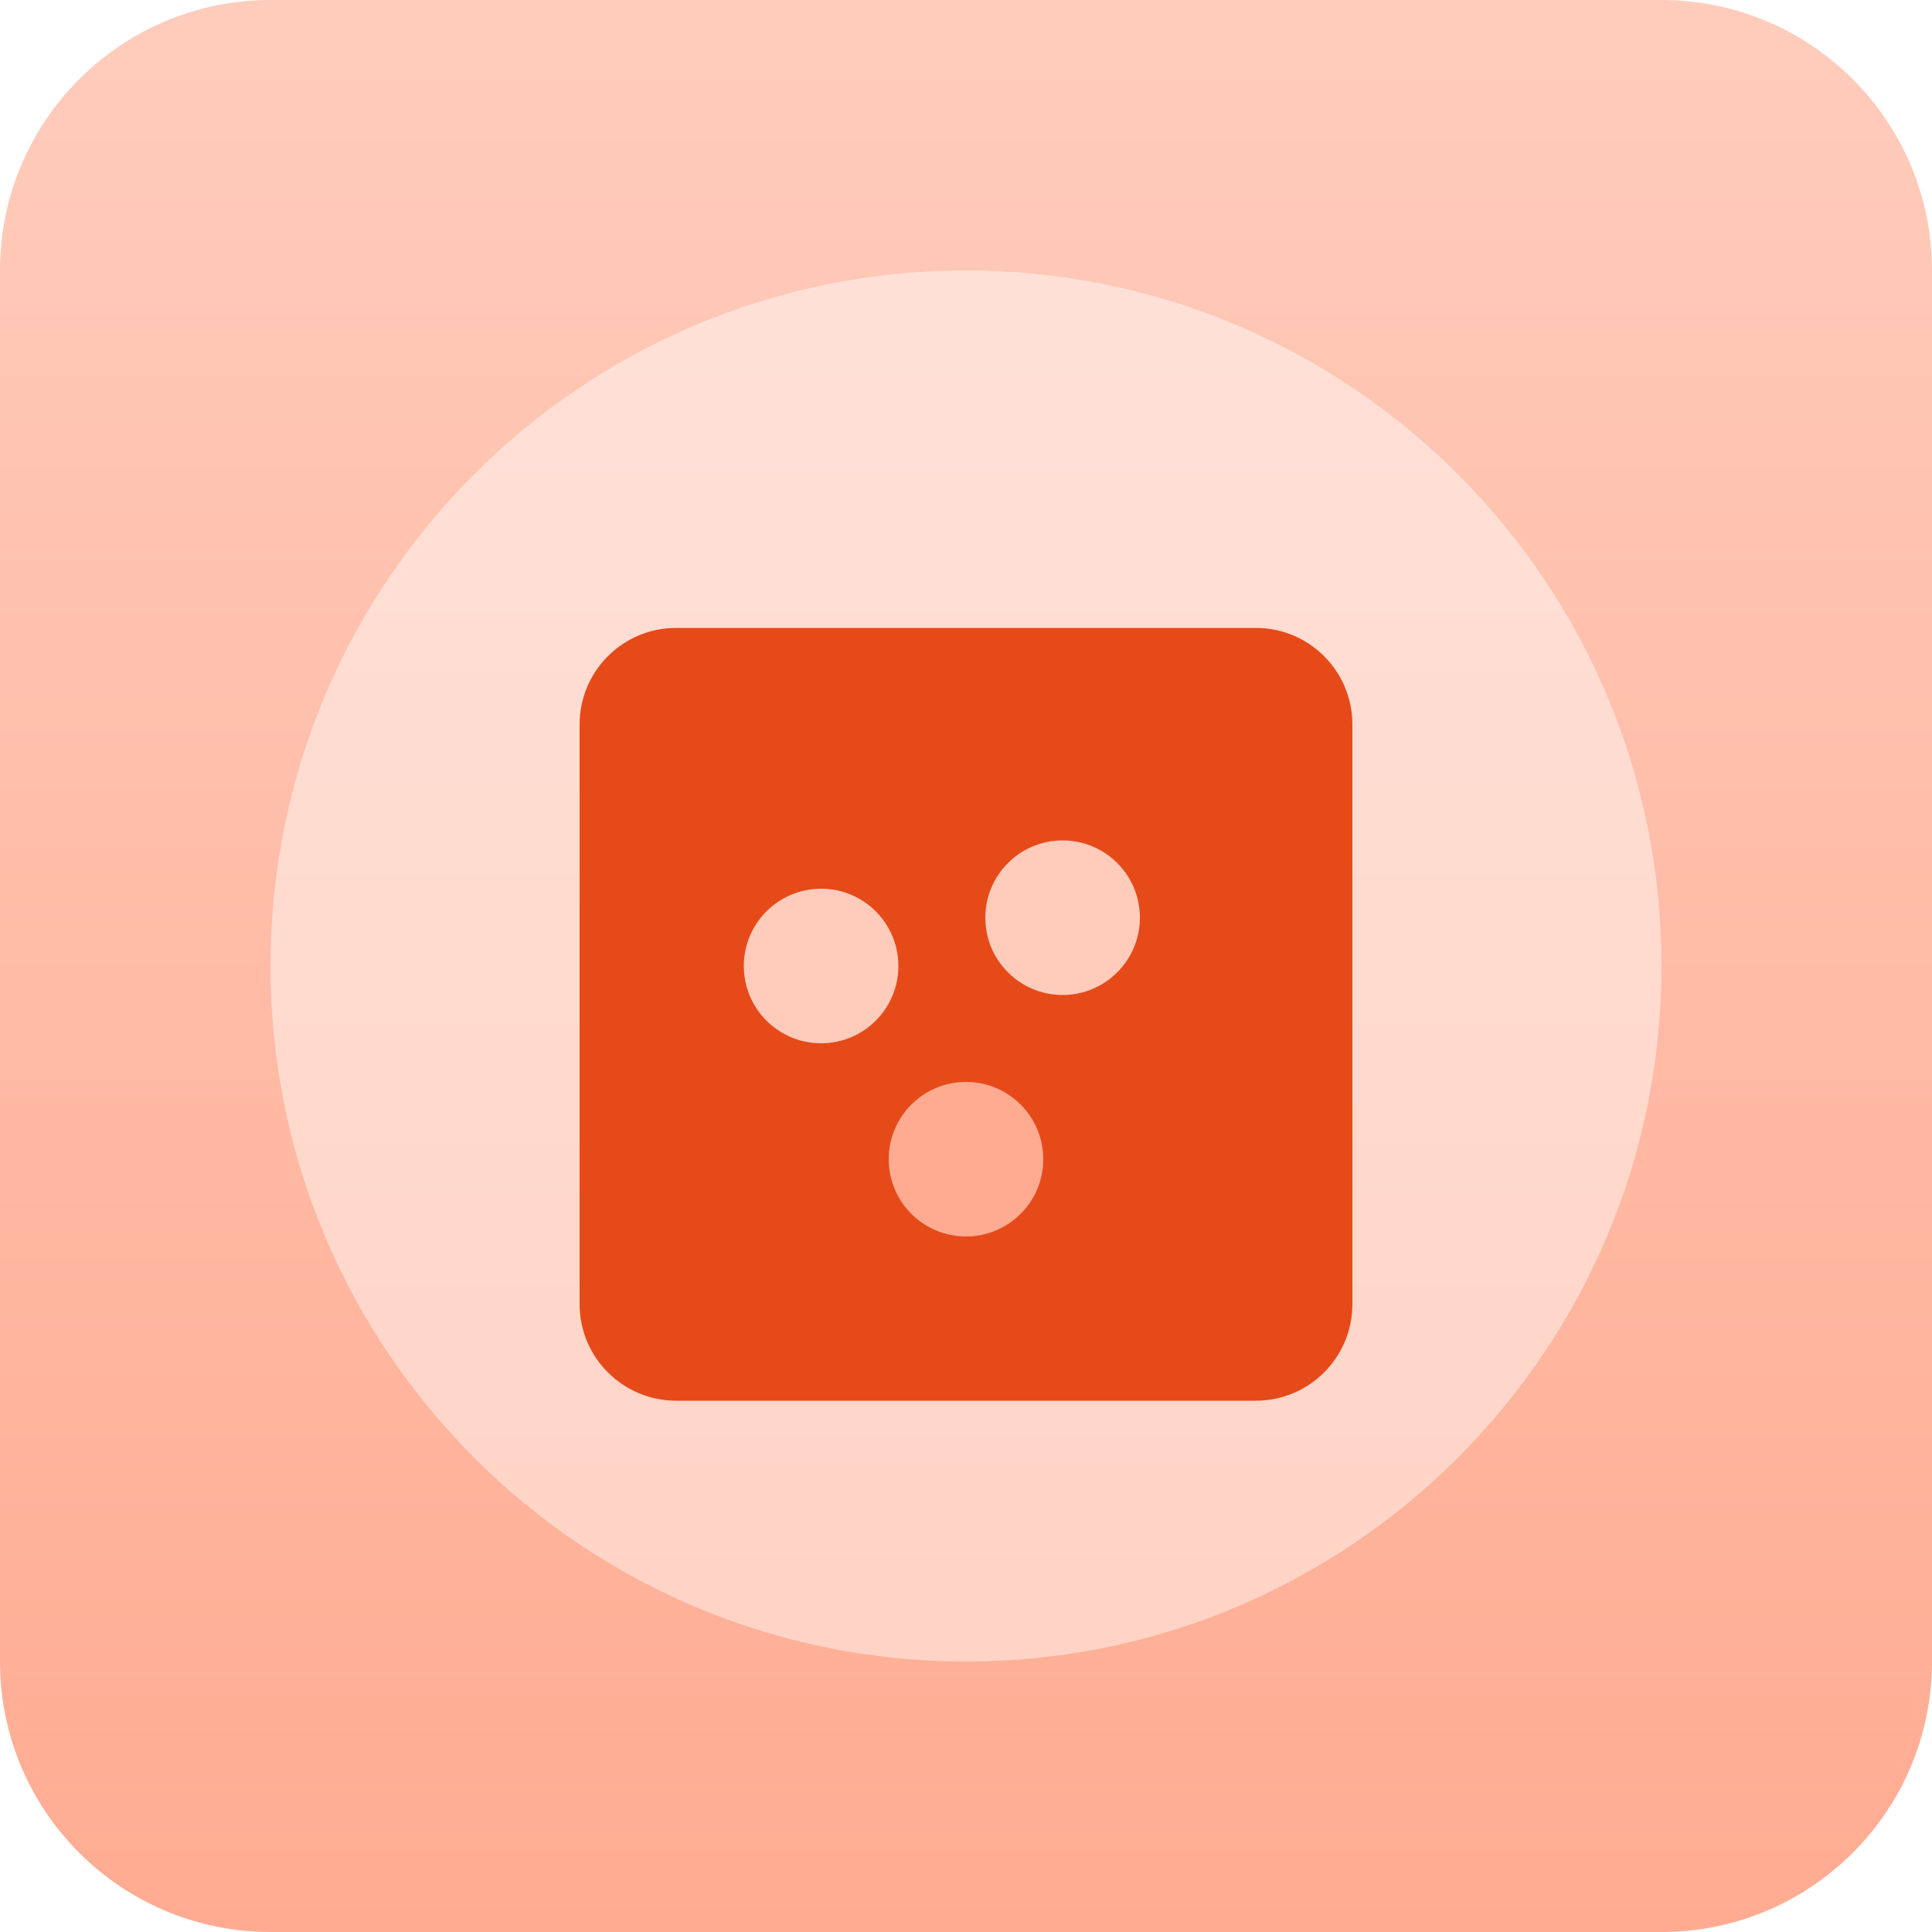
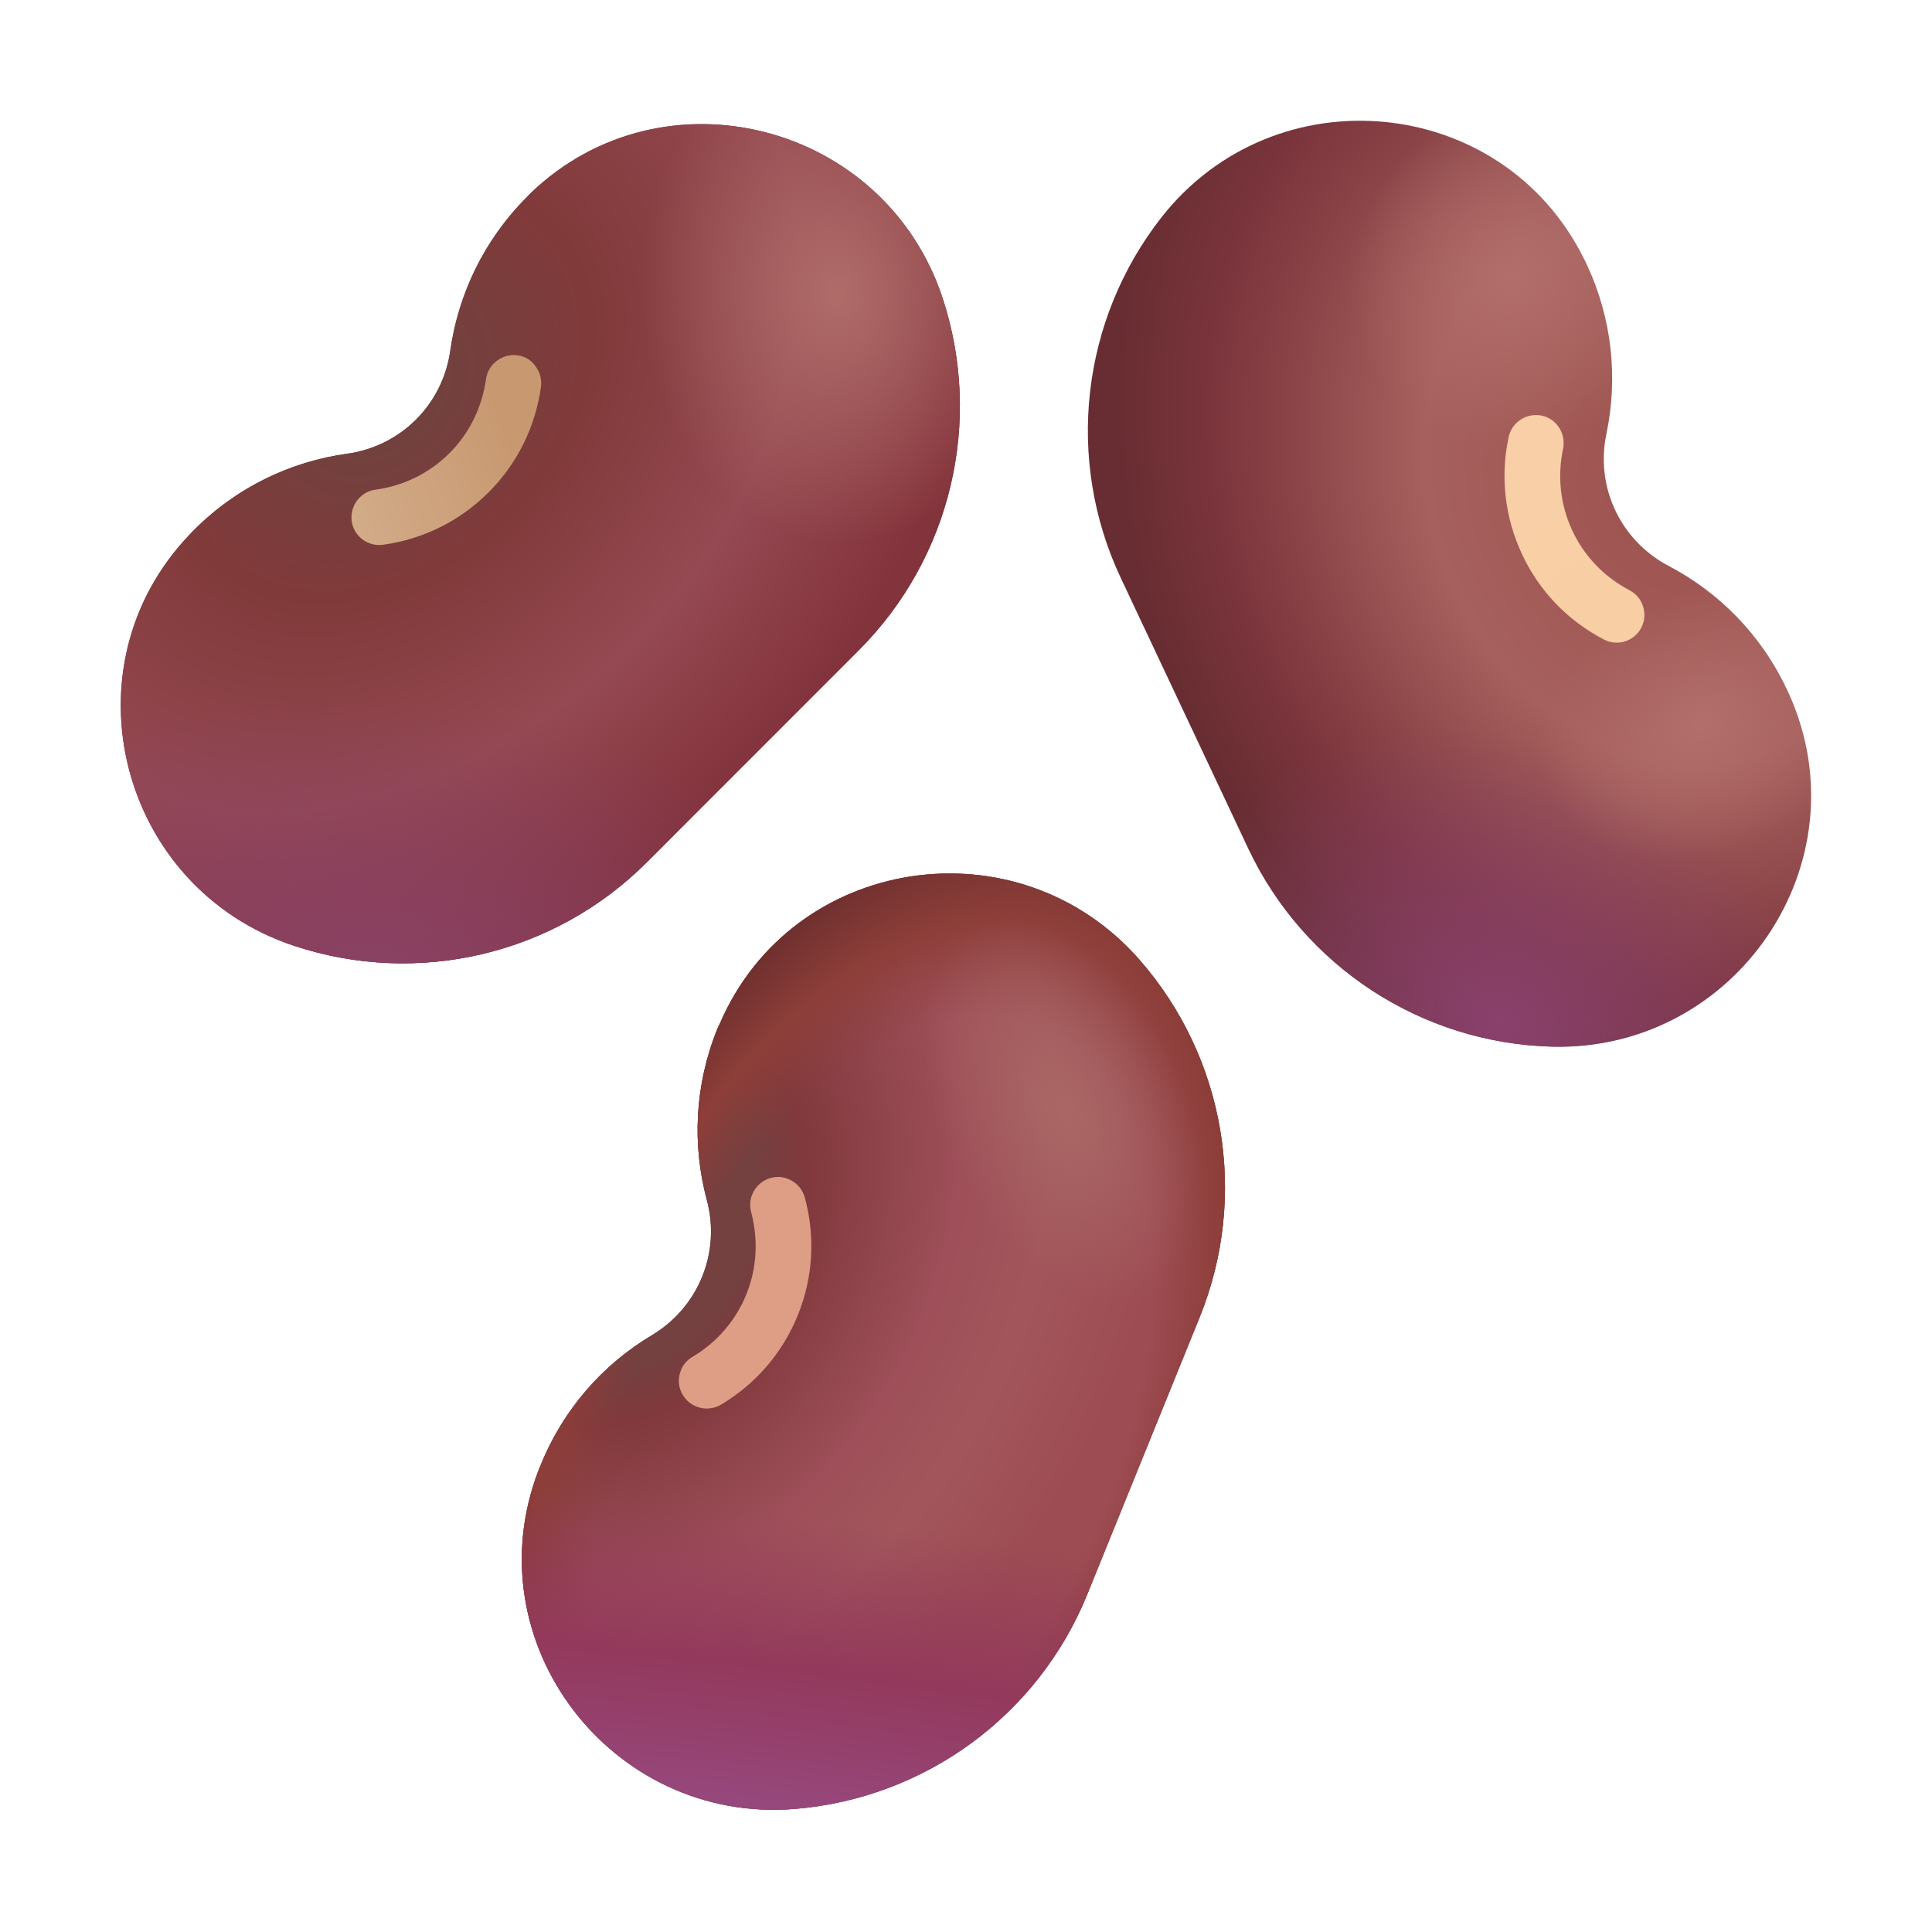
- <svg xmlns="http://www.w3.org/2000/svg" viewBox="0 0 200 200" role="img">
+ <svg xmlns="http://www.w3.org/2000/svg" width="32" height="32" viewBox="0 0 32 32" fill="none">
+   <path d="M8.726 3.265C8.012 3.979 7.59 4.879 7.458 5.808C7.333 6.698 6.642 7.39 5.751 7.515C4.82 7.643 3.923 8.065 3.209 8.783C3.186 8.805 3.164 8.828 3.145 8.85C1.035 11.047 1.976 14.704 4.868 15.664C6.923 16.346 9.187 15.812 10.718 14.278L14.221 10.774C15.752 9.244 16.29 6.98 15.608 4.924C14.644 2.033 10.987 1.091 8.79 3.198C8.768 3.221 8.745 3.243 8.726 3.265Z" fill="#7F3A38" />
+   <path d="M8.726 3.265C8.012 3.979 7.59 4.879 7.458 5.808C7.333 6.698 6.642 7.39 5.751 7.515C4.82 7.643 3.923 8.065 3.209 8.783C3.186 8.805 3.164 8.828 3.145 8.85C1.035 11.047 1.976 14.704 4.868 15.664C6.923 16.346 9.187 15.812 10.718 14.278L14.221 10.774C15.752 9.244 16.29 6.98 15.608 4.924C14.644 2.033 10.987 1.091 8.79 3.198C8.768 3.221 8.745 3.243 8.726 3.265Z" fill="url(#paint0_radial_4791_539)" />
+   <path d="M8.726 3.265C8.012 3.979 7.59 4.879 7.458 5.808C7.333 6.698 6.642 7.39 5.751 7.515C4.82 7.643 3.923 8.065 3.209 8.783C3.186 8.805 3.164 8.828 3.145 8.85C1.035 11.047 1.976 14.704 4.868 15.664C6.923 16.346 9.187 15.812 10.718 14.278L14.221 10.774C15.752 9.244 16.29 6.98 15.608 4.924C14.644 2.033 10.987 1.091 8.79 3.198C8.768 3.221 8.745 3.243 8.726 3.265Z" fill="url(#paint1_radial_4791_539)" />
+   <path d="M8.726 3.265C8.012 3.979 7.59 4.879 7.458 5.808C7.333 6.698 6.642 7.39 5.751 7.515C4.82 7.643 3.923 8.065 3.209 8.783C3.186 8.805 3.164 8.828 3.145 8.85C1.035 11.047 1.976 14.704 4.868 15.664C6.923 16.346 9.187 15.812 10.718 14.278L14.221 10.774C15.752 9.244 16.29 6.98 15.608 4.924C14.644 2.033 10.987 1.091 8.79 3.198C8.768 3.221 8.745 3.243 8.726 3.265Z" fill="url(#paint2_radial_4791_539)" />
+   <path d="M8.572 5.885C8.428 5.866 8.287 5.914 8.182 6.016C8.111 6.087 8.066 6.176 8.05 6.279C7.983 6.75 7.775 7.176 7.445 7.505C7.115 7.835 6.69 8.046 6.219 8.111C6.12 8.123 6.03 8.168 5.956 8.242C5.854 8.344 5.806 8.488 5.825 8.632C5.86 8.882 6.094 9.058 6.344 9.023C7.013 8.93 7.618 8.629 8.092 8.155C8.566 7.681 8.867 7.076 8.96 6.407C8.976 6.285 8.944 6.164 8.87 6.068C8.803 5.965 8.694 5.901 8.572 5.885Z" fill="url(#paint3_linear_4791_539)" />
+   <path d="M26.274 4.367C26.707 5.283 26.799 6.269 26.607 7.188C26.422 8.069 26.841 8.952 27.635 9.372C28.468 9.807 29.169 10.509 29.598 11.425C29.611 11.453 29.624 11.479 29.637 11.508C30.879 14.29 28.756 17.409 25.711 17.336C23.546 17.281 21.596 16.01 20.674 14.053L18.564 9.574C17.641 7.614 17.904 5.302 19.239 3.598C21.122 1.203 24.878 1.555 26.233 4.284C26.249 4.312 26.262 4.338 26.274 4.367Z" fill="url(#paint4_radial_4791_539)" />
+   <path d="M26.274 4.367C26.707 5.283 26.799 6.269 26.607 7.188C26.422 8.069 26.841 8.952 27.635 9.372C28.468 9.807 29.169 10.509 29.598 11.425C29.611 11.453 29.624 11.479 29.637 11.508C30.879 14.29 28.756 17.409 25.711 17.336C23.546 17.281 21.596 16.01 20.674 14.053L18.564 9.574C17.641 7.614 17.904 5.302 19.239 3.598C21.122 1.203 24.878 1.555 26.233 4.284C26.249 4.312 26.262 4.338 26.274 4.367Z" fill="url(#paint5_radial_4791_539)" />
+   <path d="M26.274 4.367C26.707 5.283 26.799 6.269 26.607 7.188C26.422 8.069 26.841 8.952 27.635 9.372C28.468 9.807 29.169 10.509 29.598 11.425C29.611 11.453 29.624 11.479 29.637 11.508C30.879 14.29 28.756 17.409 25.711 17.336C23.546 17.281 21.596 16.01 20.674 14.053L18.564 9.574C17.641 7.614 17.904 5.302 19.239 3.598C21.122 1.203 24.878 1.555 26.233 4.284C26.249 4.312 26.262 4.338 26.274 4.367Z" fill="url(#paint6_radial_4791_539)" />
+   <path d="M26.274 4.367C26.707 5.283 26.799 6.269 26.607 7.188C26.422 8.069 26.841 8.952 27.635 9.372C28.468 9.807 29.169 10.509 29.598 11.425C29.611 11.453 29.624 11.479 29.637 11.508C30.879 14.29 28.756 17.409 25.711 17.336C23.546 17.281 21.596 16.01 20.674 14.053L18.564 9.574C17.641 7.614 17.904 5.302 19.239 3.598C21.122 1.203 24.878 1.555 26.233 4.284C26.249 4.312 26.262 4.338 26.274 4.367Z" fill="url(#paint7_radial_4791_539)" />
+   <path d="M25.532 6.883C25.676 6.912 25.791 7.005 25.855 7.14C25.896 7.229 25.909 7.332 25.89 7.431C25.791 7.899 25.845 8.366 26.044 8.792C26.242 9.215 26.572 9.557 26.992 9.778C27.081 9.826 27.152 9.897 27.193 9.99C27.254 10.121 27.251 10.271 27.184 10.399C27.065 10.624 26.787 10.71 26.563 10.591C25.964 10.278 25.496 9.791 25.211 9.183C24.926 8.574 24.846 7.905 24.987 7.242C25.013 7.12 25.083 7.018 25.186 6.951C25.288 6.883 25.41 6.861 25.532 6.883Z" fill="url(#paint8_linear_4791_539)" />
+   <path d="M11.884 17.037C11.503 17.976 11.464 18.965 11.707 19.875C11.941 20.742 11.57 21.652 10.801 22.113C9.994 22.593 9.332 23.333 8.954 24.271C8.941 24.3 8.931 24.329 8.918 24.358C7.83 27.201 10.122 30.205 13.158 29.962C15.316 29.788 17.193 28.415 18.009 26.407L19.87 21.818C20.683 19.811 20.296 17.518 18.868 15.891C16.857 13.601 13.123 14.159 11.922 16.957C11.909 16.98 11.896 17.009 11.884 17.037Z" fill="#7F3A38" />
+   <path d="M11.884 17.037C11.503 17.976 11.464 18.965 11.707 19.875C11.941 20.742 11.57 21.652 10.801 22.113C9.994 22.593 9.332 23.333 8.954 24.271C8.941 24.3 8.931 24.329 8.918 24.358C7.83 27.201 10.122 30.205 13.158 29.962C15.316 29.788 17.193 28.415 18.009 26.407L19.87 21.818C20.683 19.811 20.296 17.518 18.868 15.891C16.857 13.601 13.123 14.159 11.922 16.957C11.909 16.98 11.896 17.009 11.884 17.037Z" fill="url(#paint9_radial_4791_539)" />
+   <path d="M11.884 17.037C11.503 17.976 11.464 18.965 11.707 19.875C11.941 20.742 11.57 21.652 10.801 22.113C9.994 22.593 9.332 23.333 8.954 24.271C8.941 24.3 8.931 24.329 8.918 24.358C7.83 27.201 10.122 30.205 13.158 29.962C15.316 29.788 17.193 28.415 18.009 26.407L19.87 21.818C20.683 19.811 20.296 17.518 18.868 15.891C16.857 13.601 13.123 14.159 11.922 16.957C11.909 16.98 11.896 17.009 11.884 17.037Z" fill="url(#paint10_radial_4791_539)" />
+   <path d="M11.884 17.037C11.503 17.976 11.464 18.965 11.707 19.875C11.941 20.742 11.57 21.652 10.801 22.113C9.994 22.593 9.332 23.333 8.954 24.271C8.941 24.3 8.931 24.329 8.918 24.358C7.83 27.201 10.122 30.205 13.158 29.962C15.316 29.788 17.193 28.415 18.009 26.407L19.87 21.818C20.683 19.811 20.296 17.518 18.868 15.891C16.857 13.601 13.123 14.159 11.922 16.957C11.909 16.98 11.896 17.009 11.884 17.037Z" fill="url(#paint11_radial_4791_539)" />
+   <path d="M11.884 17.037C11.503 17.976 11.464 18.965 11.707 19.875C11.941 20.742 11.57 21.652 10.801 22.113C9.994 22.593 9.332 23.333 8.954 24.271C8.941 24.3 8.931 24.329 8.918 24.358C7.83 27.201 10.122 30.205 13.158 29.962C15.316 29.788 17.193 28.415 18.009 26.407L19.87 21.818C20.683 19.811 20.296 17.518 18.868 15.891C16.857 13.601 13.123 14.159 11.922 16.957C11.909 16.98 11.896 17.009 11.884 17.037Z" fill="url(#paint12_radial_4791_539)" />
+   <path d="M12.767 19.51C12.627 19.549 12.514 19.648 12.46 19.782C12.421 19.875 12.415 19.978 12.441 20.074C12.562 20.535 12.537 21.006 12.361 21.441C12.185 21.873 11.877 22.232 11.467 22.475C11.381 22.527 11.314 22.604 11.278 22.696C11.224 22.831 11.233 22.981 11.31 23.106C11.442 23.324 11.723 23.394 11.941 23.266C12.521 22.921 12.96 22.408 13.213 21.787C13.466 21.166 13.507 20.49 13.331 19.837C13.299 19.718 13.222 19.619 13.116 19.558C13.008 19.494 12.886 19.478 12.767 19.51Z" fill="#DD9E85" />
  <defs>
-     <linearGradient id="bg" x1="0" y1="0" x2="0" y2="1">
-       <stop offset="0%" stop-color="#FFCCBC" />
-       <stop offset="100%" stop-color="#FFAB91" />
+     <radialGradient id="paint0_radial_4791_539" cx="0" cy="0" r="1" gradientUnits="userSpaceOnUse" gradientTransform="translate(6.3125 6.46875) rotate(135) scale(12.3744 9.24608)">
+       <stop offset="0.094" stop-color="#72413E" />
+       <stop offset="0.318" stop-color="#813A3A" />
+       <stop offset="0.639" stop-color="#954952" />
+       <stop offset="0.936" stop-color="#83333B" />
+     </radialGradient>
+     <radialGradient id="paint1_radial_4791_539" cx="0" cy="0" r="1" gradientUnits="userSpaceOnUse" gradientTransform="translate(13.875 4.84375) rotate(86.5626) scale(4.16957 3.28013)">
+       <stop stop-color="#AF6C69" />
+       <stop offset="1" stop-color="#AF6B67" stop-opacity="0" />
+     </radialGradient>
+     <radialGradient id="paint2_radial_4791_539" cx="0" cy="0" r="1" gradientUnits="userSpaceOnUse" gradientTransform="translate(6.25 15.956) rotate(94.1928) scale(4.27423 9.14949)">
+       <stop stop-color="#8A4264" />
+       <stop offset="1" stop-color="#8A4168" stop-opacity="0" />
+     </radialGradient>
+     <linearGradient id="paint3_linear_4791_539" x1="5.821" y1="8.531" x2="9.812" y2="7.031" gradientUnits="userSpaceOnUse">
+       <stop stop-color="#D2AB88" />
+       <stop offset="0.675" stop-color="#C89971" />
    </linearGradient>
+     <radialGradient id="paint4_radial_4791_539" cx="0" cy="0" r="1" gradientUnits="userSpaceOnUse" gradientTransform="translate(27.5 8.21875) rotate(153.997) scale(8.55337 10.4538)">
+       <stop offset="0.025" stop-color="#9E534F" />
+       <stop offset="0.438" stop-color="#A6605D" />
+       <stop offset="0.826" stop-color="#7B353C" />
+       <stop offset="1" stop-color="#682D32" />
+     </radialGradient>
+     <radialGradient id="paint5_radial_4791_539" cx="0" cy="0" r="1" gradientUnits="userSpaceOnUse" gradientTransform="translate(24.875 16.9688) rotate(28.2274) scale(5.8143 4.54147)">
+       <stop stop-color="#8A416D" />
+       <stop offset="1" stop-color="#8B4370" stop-opacity="0" />
+     </radialGradient>
+     <radialGradient id="paint6_radial_4791_539" cx="0" cy="0" r="1" gradientUnits="userSpaceOnUse" gradientTransform="translate(25.0625 4.59375) rotate(118.217) scale(2.9081 2.6645)">
+       <stop stop-color="#B26E6B" />
+       <stop offset="1" stop-color="#B16E6A" stop-opacity="0" />
+     </radialGradient>
+     <radialGradient id="paint7_radial_4791_539" cx="0" cy="0" r="1" gradientUnits="userSpaceOnUse" gradientTransform="translate(28.1875 11.9687) rotate(156.297) scale(2.79858 2.18593)">
+       <stop stop-color="#B26F6B" />
+       <stop offset="1" stop-color="#B06D6A" stop-opacity="0" />
+     </radialGradient>
+     <linearGradient id="paint8_linear_4791_539" x1="25.312" y1="7.469" x2="27.625" y2="10.645" gradientUnits="userSpaceOnUse">
+       <stop stop-color="#F9CFA8" />
+       <stop offset="1" stop-color="#F8CEA3" />
+     </linearGradient>
+     <radialGradient id="paint9_radial_4791_539" cx="0" cy="0" r="1" gradientUnits="userSpaceOnUse" gradientTransform="translate(10.4375 20.2187) rotate(117.424) scale(10.9918 8.45204)">
+       <stop offset="0.235" stop-color="#744040" />
+       <stop offset="0.324" stop-color="#81393D" />
+       <stop offset="0.604" stop-color="#9E4F59" />
+       <stop offset="0.778" stop-color="#A2565B" />
+       <stop offset="1" stop-color="#9D4C53" />
+     </radialGradient>
+     <radialGradient id="paint10_radial_4791_539" cx="0" cy="0" r="1" gradientUnits="userSpaceOnUse" gradientTransform="translate(14.4664 23.6563) rotate(112.677) scale(12.3958 7.03499)">
+       <stop offset="0.574" stop-color="#8B3D39" stop-opacity="0" />
+       <stop offset="0.718" stop-color="#8D3E39" />
+       <stop offset="0.867" stop-color="#6B2E2D" />
+     </radialGradient>
+     <radialGradient id="paint11_radial_4791_539" cx="0" cy="0" r="1" gradientUnits="userSpaceOnUse" gradientTransform="translate(12.375 31.0938) rotate(96.5366) scale(6.03926 32.5468)">
+       <stop offset="0.215" stop-color="#96477B" />
+       <stop offset="0.583" stop-color="#93395C" />
+       <stop offset="1" stop-color="#93395D" stop-opacity="0" />
+     </radialGradient>
+     <radialGradient id="paint12_radial_4791_539" cx="0" cy="0" r="1" gradientUnits="userSpaceOnUse" gradientTransform="translate(17.625 18.4063) rotate(64.8552) scale(3.38309 2.00207)">
+       <stop stop-color="#AA6766" />
+       <stop offset="1" stop-color="#A96664" stop-opacity="0" />
+     </radialGradient>
  </defs>
-   <rect width="200" height="200" rx="28" fill="url(#bg)" />
-   <circle cx="100" cy="100" r="72" fill="rgba(255,255,255,0.45)" />
-   <rect x="60" y="65" width="80" height="80" rx="10" fill="#E64A19" />
-   <circle cx="85" cy="100" r="8" fill="#FFCCBC" />
-   <circle cx="110" cy="95" r="8" fill="#FFCCBC" />
-   <circle cx="100" cy="120" r="8" fill="#FFAB91" />
</svg>
